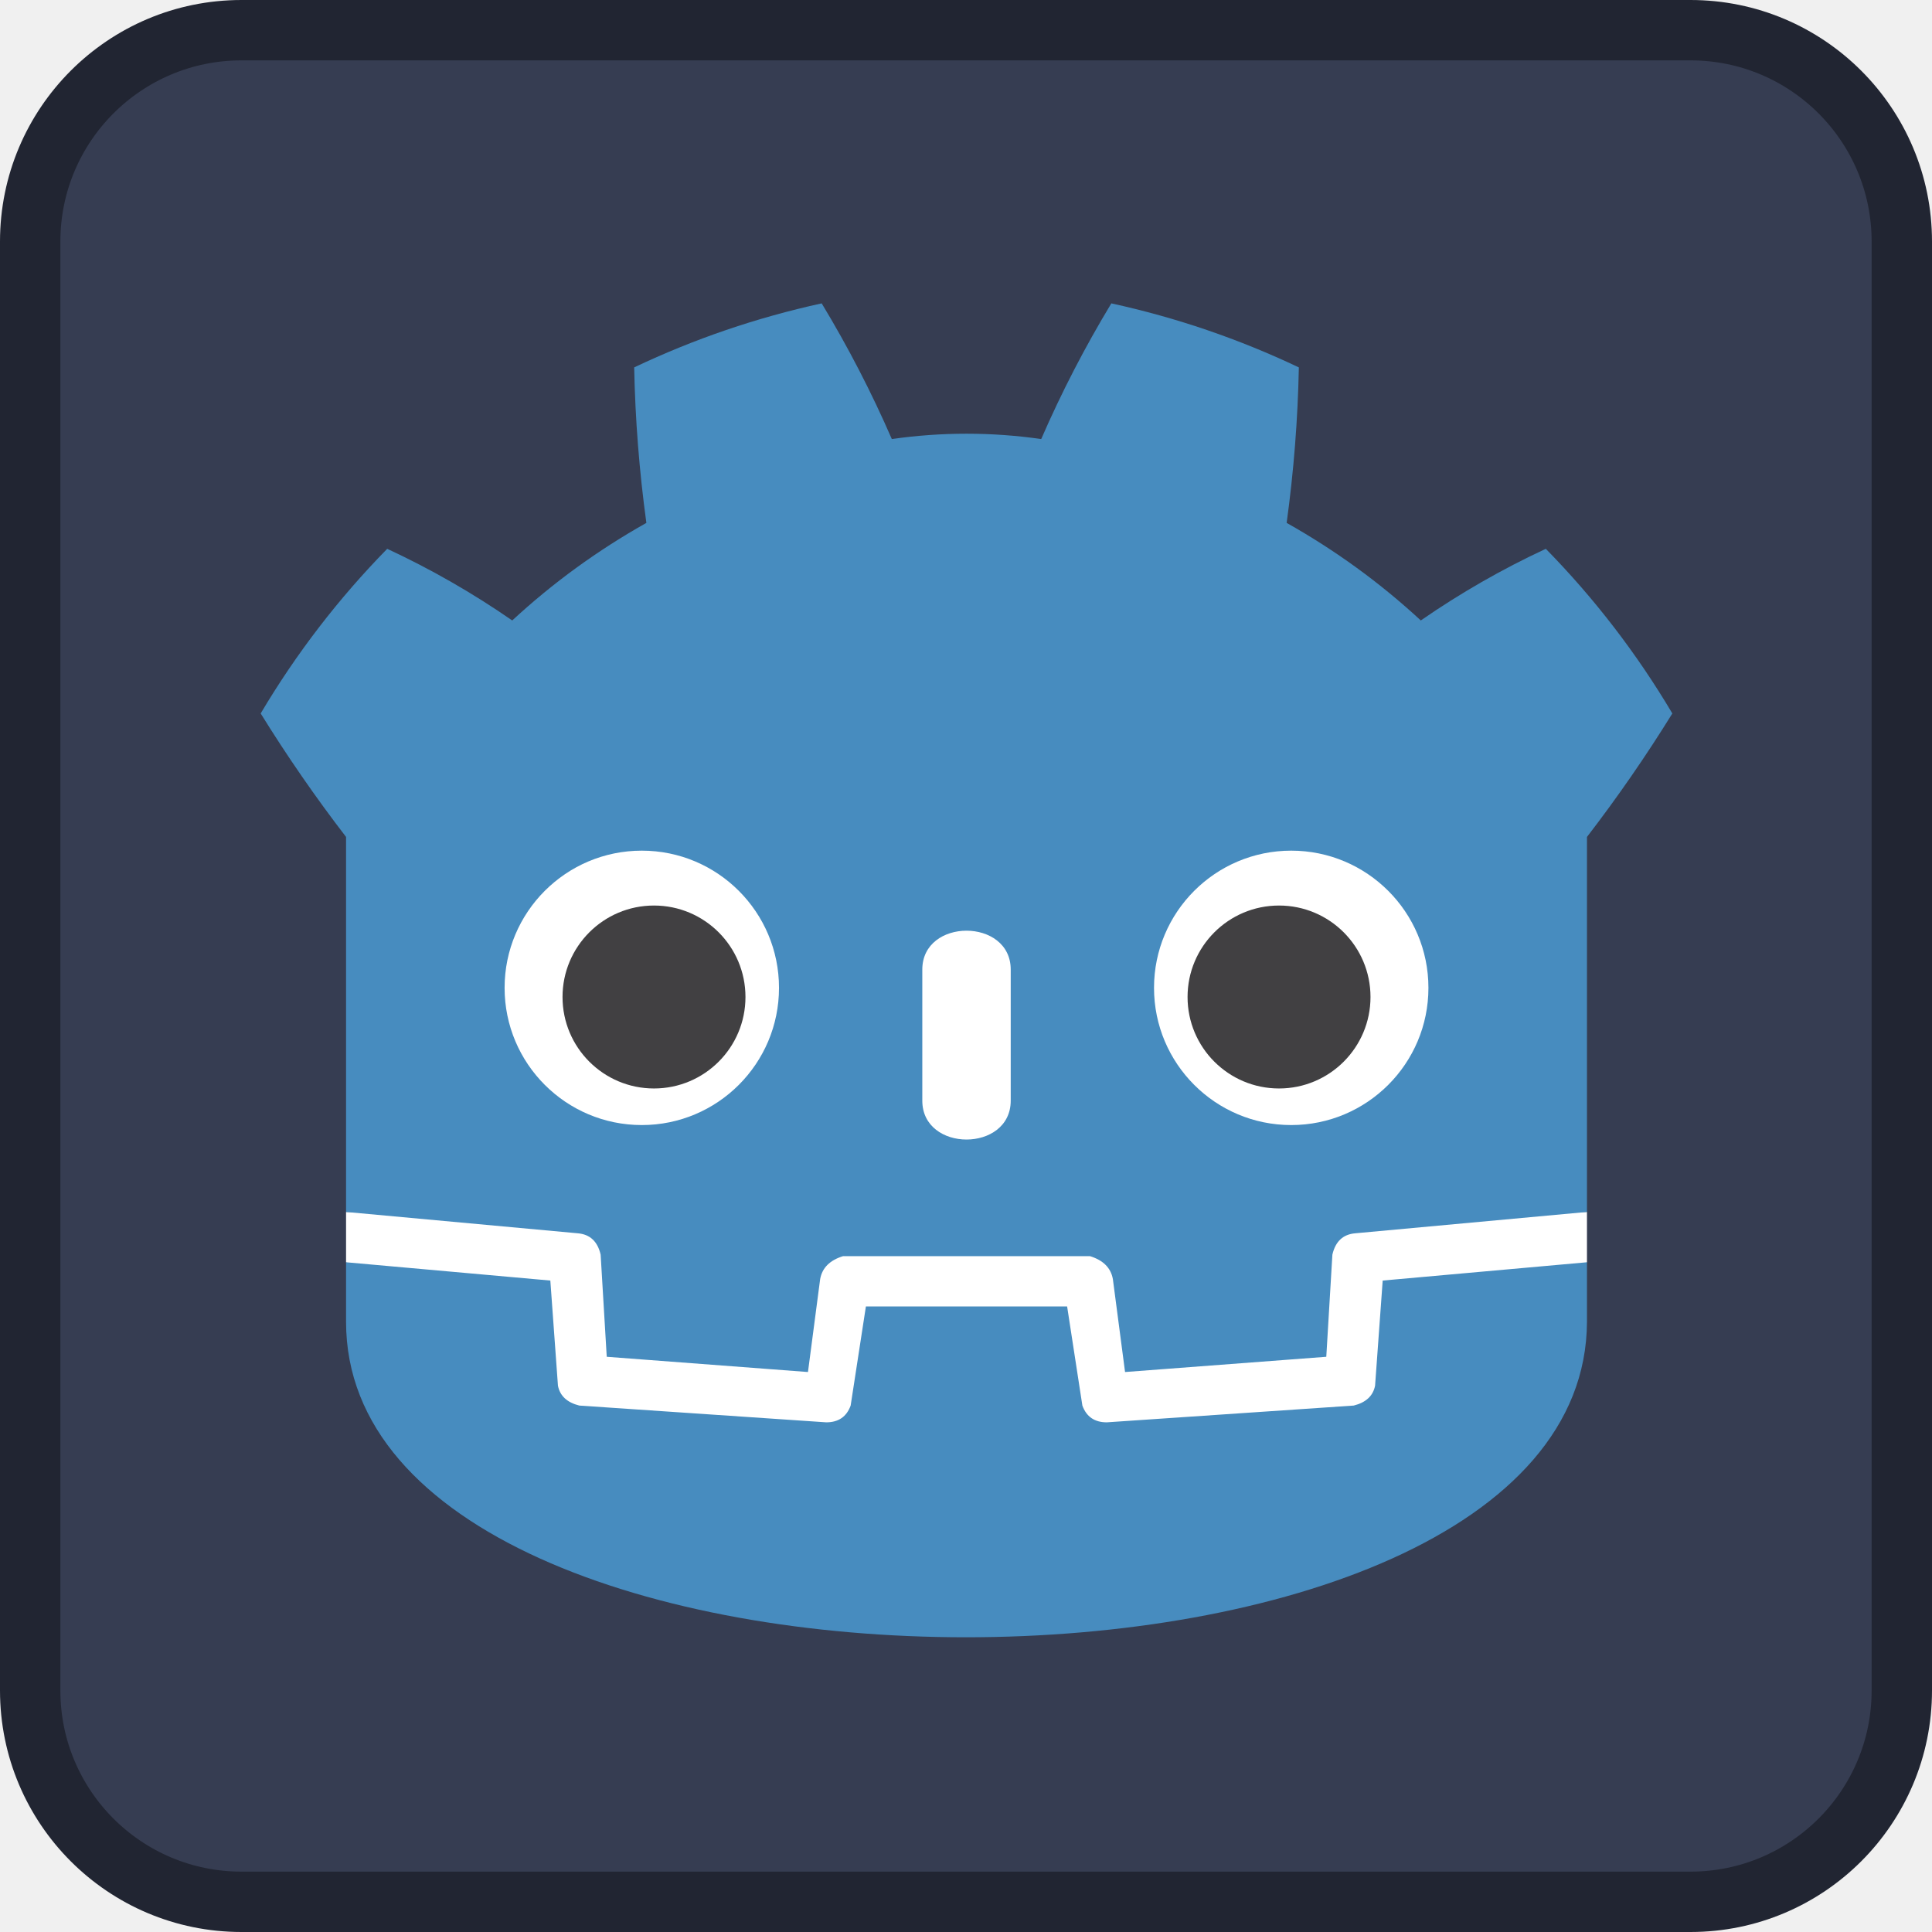
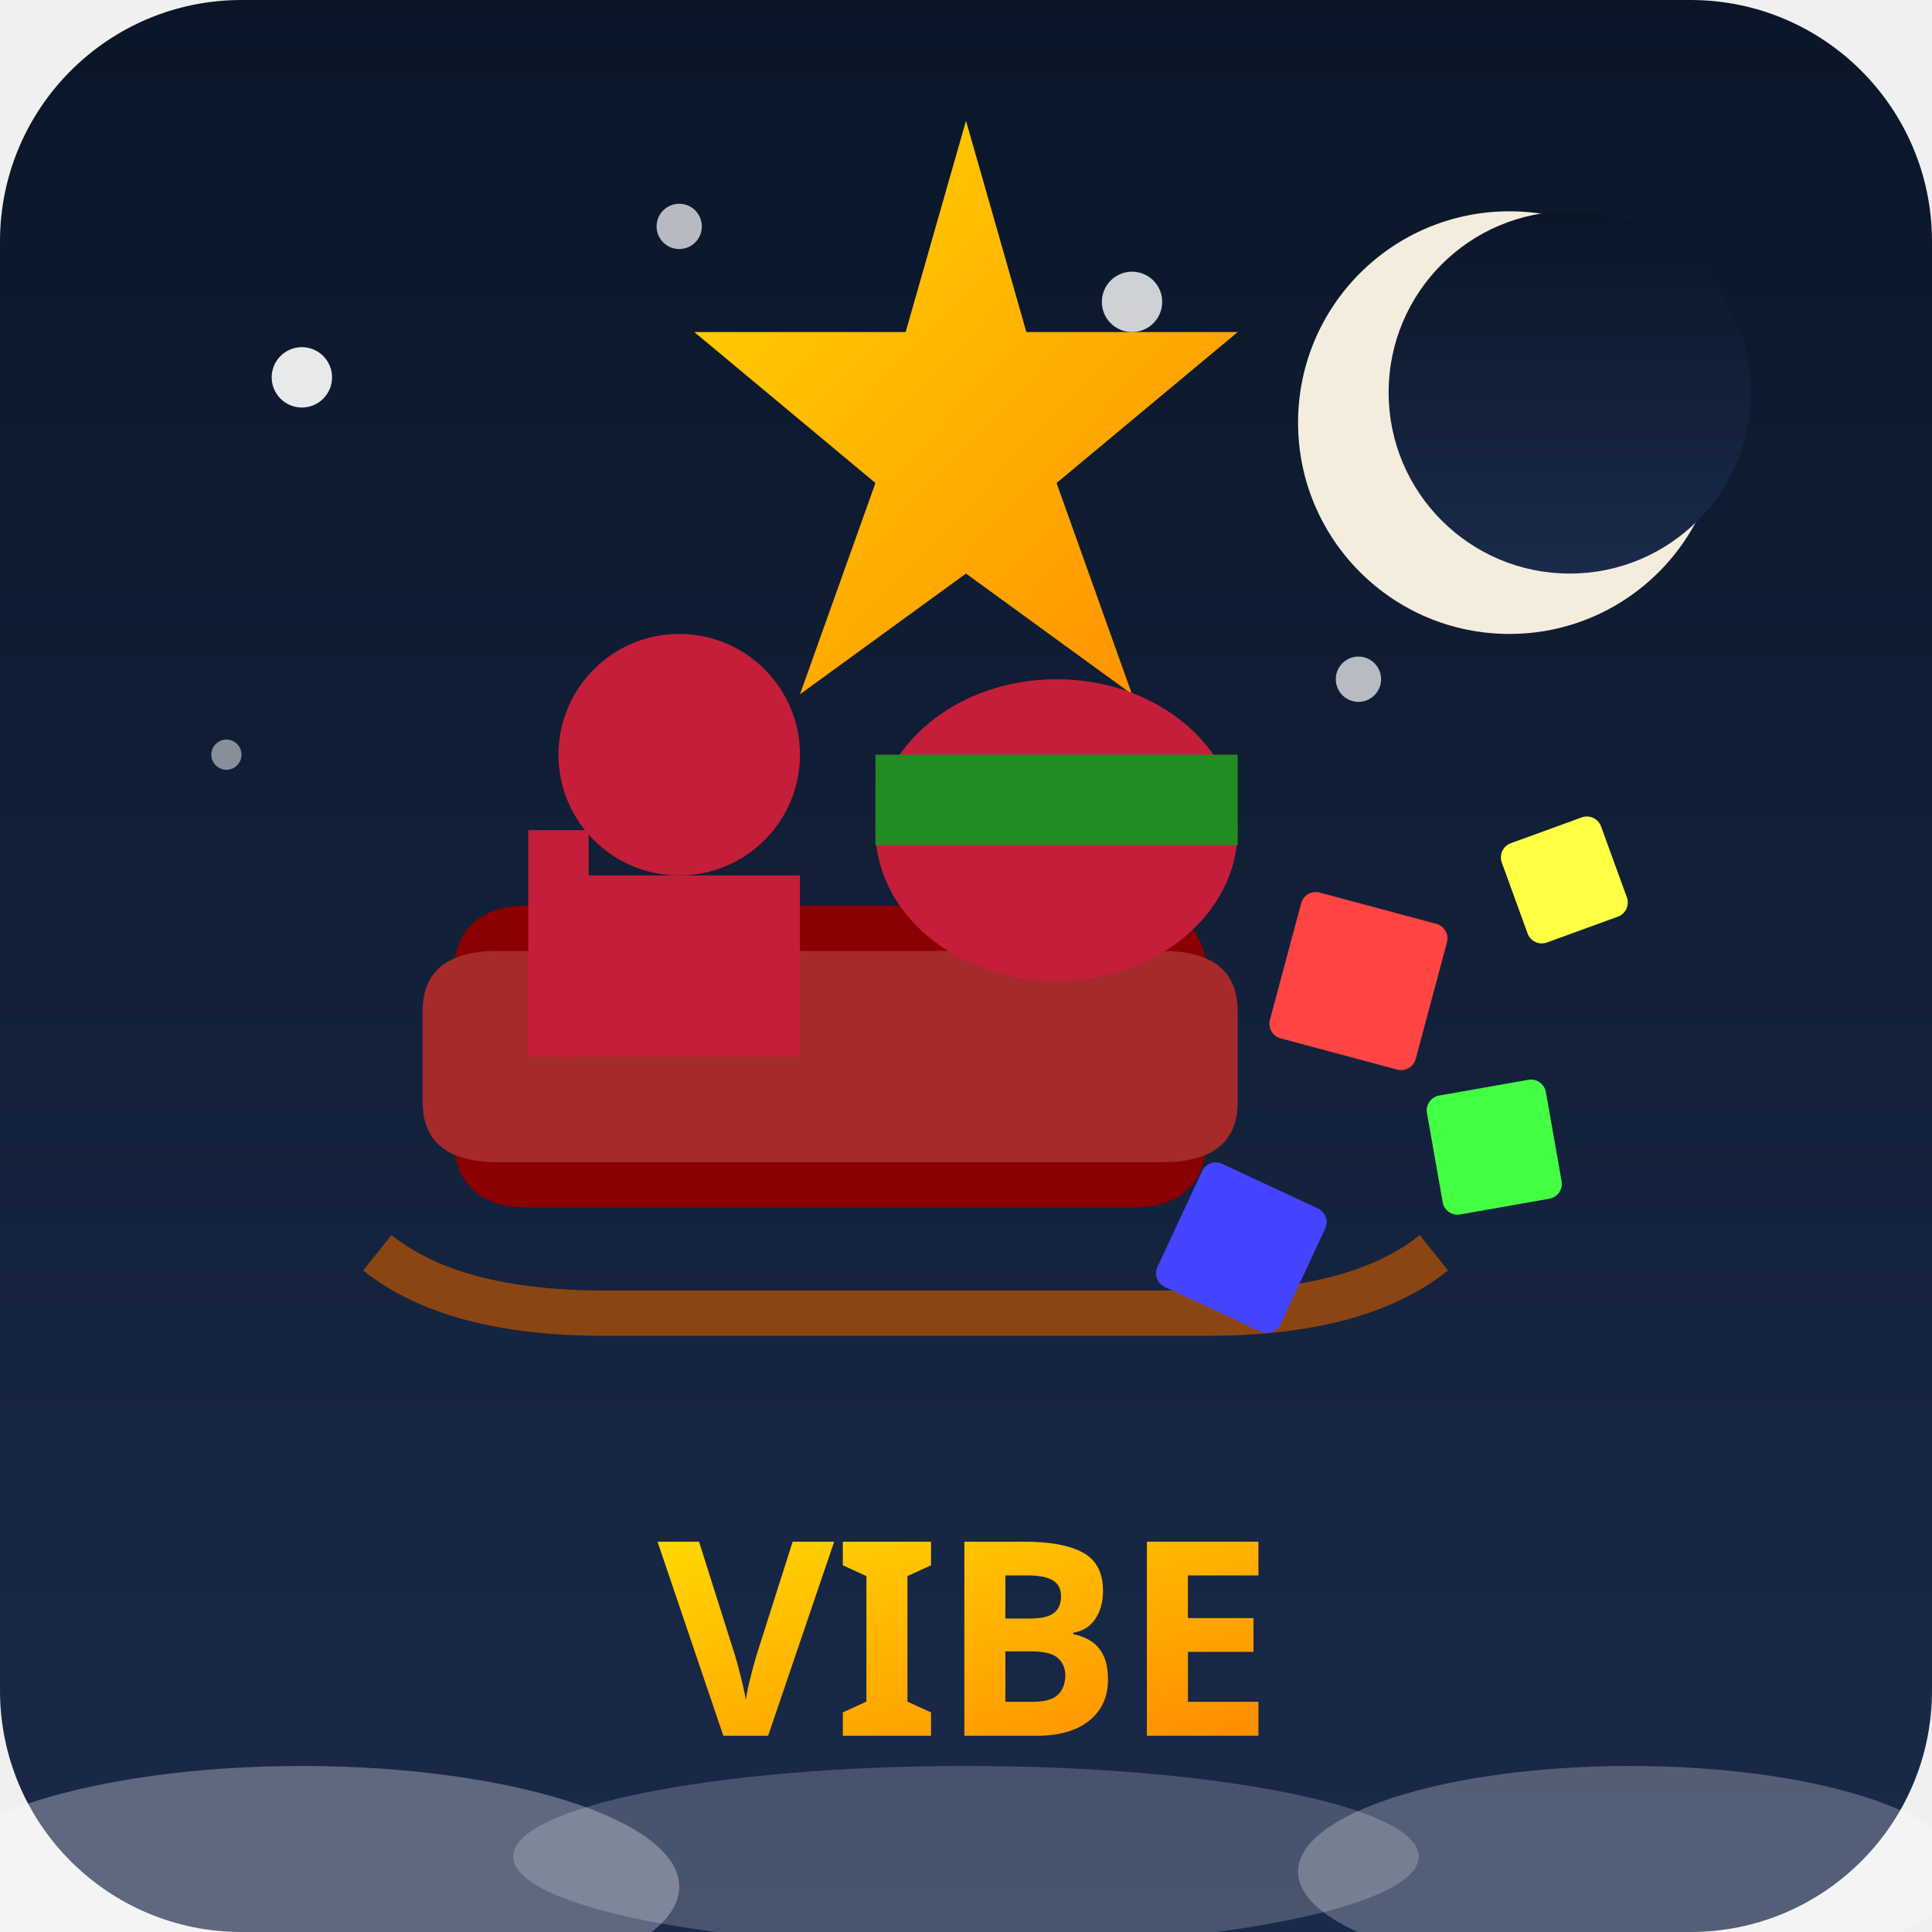
- <svg xmlns="http://www.w3.org/2000/svg" width="128" height="128">
-   <rect width="124" height="124" x="2" y="2" fill="#363d52" stroke="#212532" stroke-width="4" rx="14" />
-   <g fill="#fff" transform="translate(12.322 12.322)scale(.101)">
-     <path d="M105 673v33q407 354 814 0v-33z" />
-     <path fill="#478cbf" d="m105 673 152 14q12 1 15 14l4 67 132 10 8-61q2-11 15-15h162q13 4 15 15l8 61 132-10 4-67q3-13 15-14l152-14V427q30-39 56-81-35-59-83-108-43 20-82 47-40-37-88-64 7-51 8-102-59-28-123-42-26 43-46 89-49-7-98 0-20-46-46-89-64 14-123 42 1 51 8 102-48 27-88 64-39-27-82-47-48 49-83 108 26 42 56 81zm0 33v39c0 276 813 276 814 0v-39l-134 12-5 69q-2 10-14 13l-162 11q-12 0-16-11l-10-65H446l-10 65q-4 11-16 11l-162-11q-12-3-14-13l-5-69z" />
-     <path d="M483 600c0 34 58 34 58 0v-86c0-34-58-34-58 0z" />
-     <circle cx="725" cy="526" r="90" />
-     <circle cx="299" cy="526" r="90" />
+ <svg xmlns="http://www.w3.org/2000/svg" viewBox="0 0 128 128" width="128" height="128">
+   <defs>
+     <linearGradient id="skyGrad" x1="0%" y1="0%" x2="0%" y2="100%">
+       <stop offset="0%" style="stop-color:#0a1628" />
+       <stop offset="100%" style="stop-color:#1a2a4a" />
+     </linearGradient>
+     <linearGradient id="goldGrad" x1="0%" y1="0%" x2="100%" y2="100%">
+       <stop offset="0%" style="stop-color:#ffd700" />
+       <stop offset="100%" style="stop-color:#ff8c00" />
+     </linearGradient>
+   </defs>
+   <rect width="128" height="128" rx="16" fill="url(#skyGrad)" />
+   <circle cx="20" cy="25" r="2" fill="#fff" opacity="0.9" />
+   <circle cx="45" cy="15" r="1.5" fill="#fff" opacity="0.7" />
+   <circle cx="75" cy="20" r="2" fill="#fff" opacity="0.8" />
+   <circle cx="108" cy="30" r="1.5" fill="#fff" opacity="0.6" />
+   <circle cx="15" cy="50" r="1" fill="#fff" opacity="0.5" />
+   <circle cx="90" cy="45" r="1.5" fill="#fff" opacity="0.7" />
+   <circle cx="100" cy="28" r="14" fill="#fff8e7" opacity="0.95" />
+   <circle cx="104" cy="26" r="12" fill="url(#skyGrad)" />
+   <polygon points="64,8 68,22 82,22 70,32 75,46 64,38 53,46 58,32 46,22 60,22" fill="url(#goldGrad)" />
+   <g transform="translate(25, 55)">
+     <path d="M10,25 Q5,25 5,20 L5,10 Q5,5 10,5 L50,5 Q55,5 55,10 L55,20 Q55,25 50,25 Z" fill="#8b0000" />
+     <path d="M8,22 Q3,22 3,18 L3,12 Q3,8 8,8 L52,8 Q57,8 57,12 L57,18 Q57,22 52,22 Z" fill="#a52a2a" />
+     <path d="M0,28 Q5,32 15,32 L55,32 Q65,32 70,28" stroke="#8b4513" stroke-width="3" fill="none" />
+     <ellipse cx="45" cy="0" rx="12" ry="10" fill="#c41e3a" />
+     <rect x="33" y="-5" width="24" height="6" fill="#228b22" />
+     <circle cx="20" cy="-5" r="8" fill="#c41e3a" />
+     <rect x="12" y="3" width="16" height="12" fill="#c41e3a" />
+     <rect x="10" y="0" width="4" height="15" fill="#c41e3a" />
  </g>
-   <g fill="#414042" transform="translate(12.322 12.322)scale(.101)">
-     <circle cx="307" cy="532" r="60" />
-     <circle cx="717" cy="532" r="60" />
-   </g>
+   <rect x="85" y="60" width="10" height="10" rx="1" fill="#ff4444" transform="rotate(15 90 65)" />
+   <rect x="95" y="72" width="8" height="8" rx="1" fill="#44ff44" transform="rotate(-10 99 76)" />
+   <rect x="78" y="78" width="9" height="9" rx="1" fill="#4444ff" transform="rotate(25 82 82)" />
+   <rect x="100" y="55" width="7" height="7" rx="1" fill="#ffff44" transform="rotate(-20 103 58)" />
+   <text x="64" y="115" font-family="Arial Black, sans-serif" font-size="18" font-weight="bold" fill="url(#goldGrad)" text-anchor="middle">VIBE</text>
+   <ellipse cx="20" cy="125" rx="25" ry="8" fill="#fff" opacity="0.3" />
+   <ellipse cx="64" cy="123" rx="30" ry="6" fill="#fff" opacity="0.2" />
+   <ellipse cx="108" cy="124" rx="22" ry="7" fill="#fff" opacity="0.25" />
</svg>
